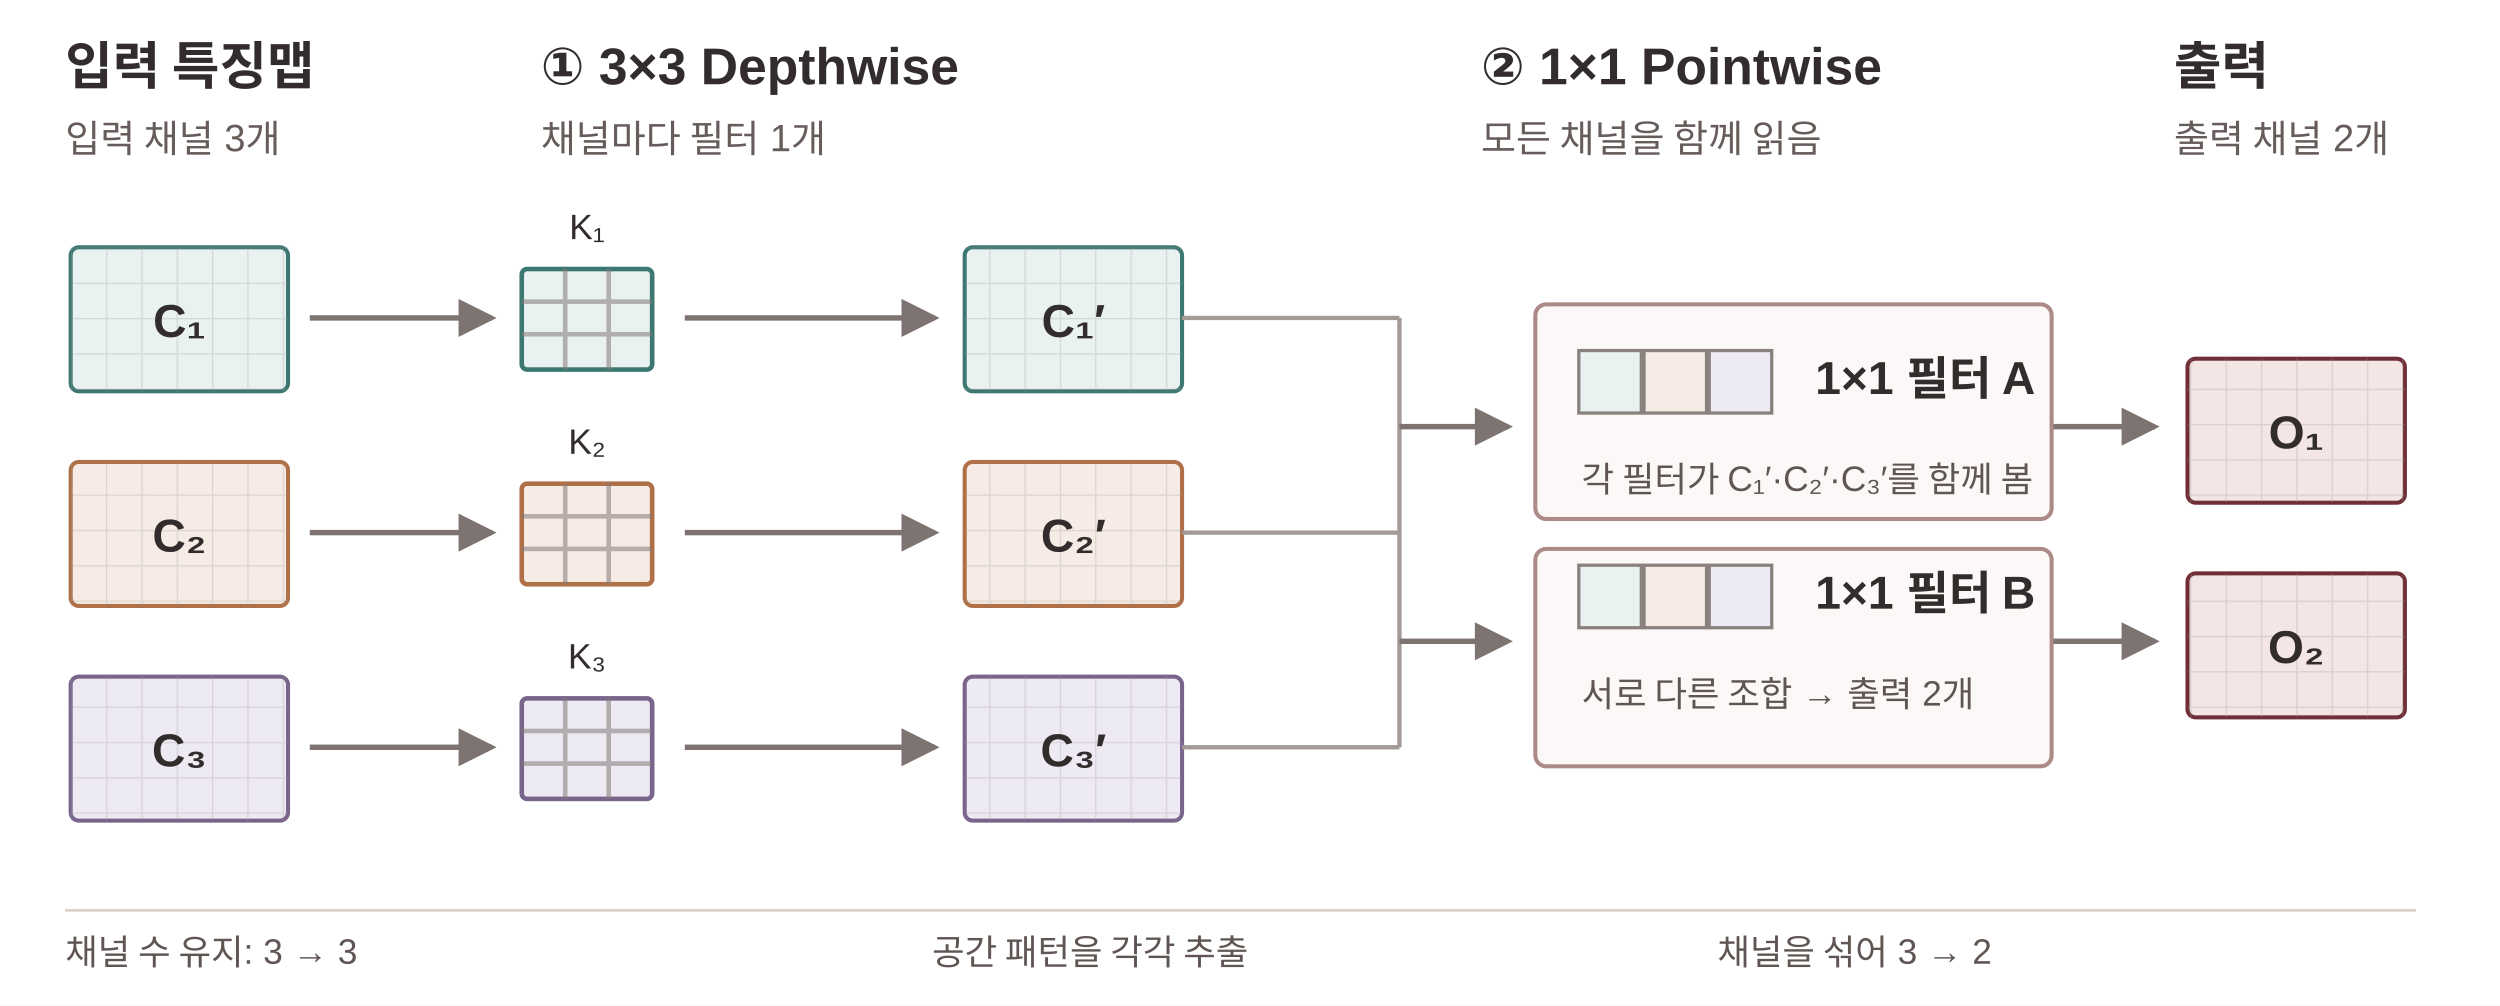
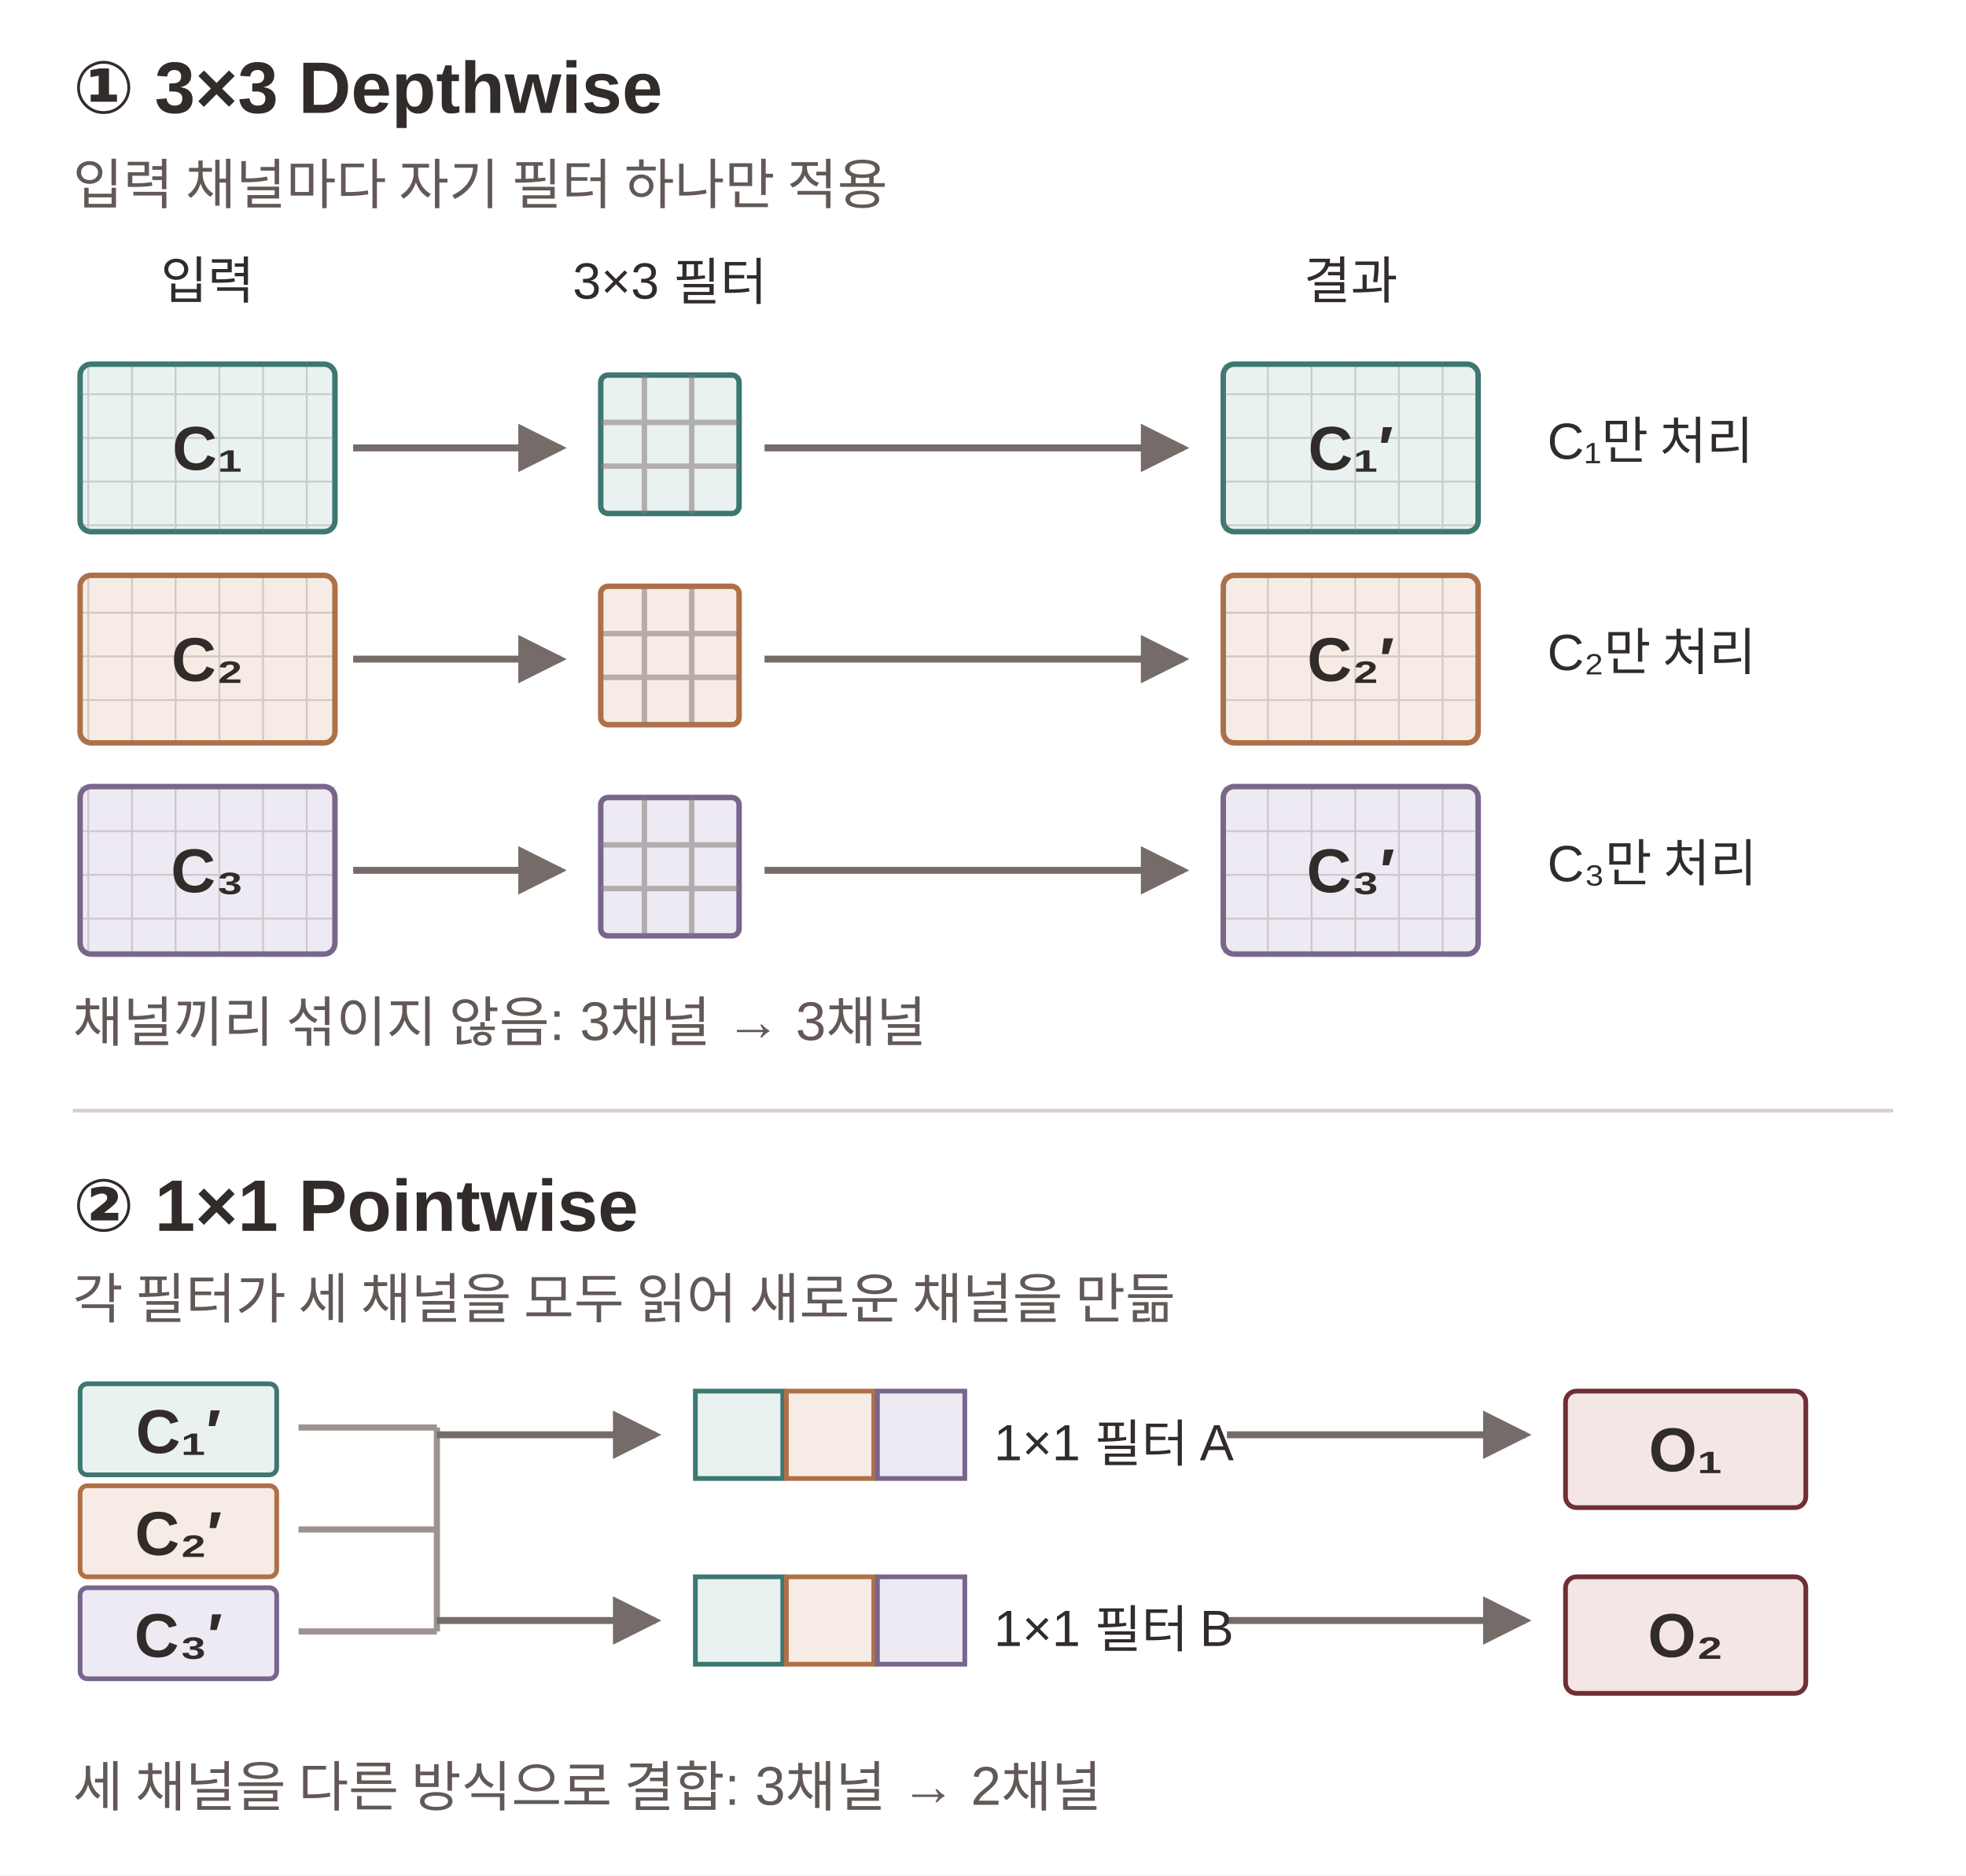
- <svg xmlns="http://www.w3.org/2000/svg" viewBox="0 0 920 370" role="img" aria-labelledby="title description">
+ <svg xmlns="http://www.w3.org/2000/svg" viewBox="0 0 540 515" role="img" aria-labelledby="title description">
  <defs>
-     <pattern id="map-grid" width="13" height="13" patternUnits="userSpaceOnUse">
-       <path d="M 13 0 L 0 0 0 13" fill="none" stroke="#9f9a98" stroke-opacity=".28" stroke-width="1" />
+     <pattern id="grid" width="12" height="12" patternUnits="userSpaceOnUse">
+       <path d="M12 0H0V12" fill="none" stroke="#7e7573" stroke-opacity=".3" />
    </pattern>
    <marker id="arrow" viewBox="0 0 8 8" refX="7" refY="4" markerWidth="7" markerHeight="7" orient="auto">
-       <path d="M0 0 8 4 0 8Z" fill="#7d7371" />
+       <path d="M0 0 8 4 0 8Z" fill="#756c69" />
    </marker>
    <style>
-       text{font-family:Arial,'Malgun Gothic',sans-serif;fill:#322d2c}
-       .head{font-size:19px;font-weight:700}
-       .sub{font-size:14px;fill:#665c5a}
-       .label{font-size:17px;font-weight:700}
-       .small{font-size:13px;fill:#5f5553}
-       .wire{fill:none;stroke:#7d7371;stroke-width:2;marker-end:url(#arrow)}
-       .soft-wire{fill:none;stroke:#a49a98;stroke-width:1.6}
+       text{font-family:Arial,'Malgun Gothic',sans-serif;fill:#312b2a}.head{font-size:20px;font-weight:700}.sub{font-size:15px;fill:#625957}.label{font-size:17px;font-weight:700}.small{font-size:14px;fill:#625957}.line{fill:none;stroke:#756c69;stroke-width:1.9;marker-end:url(#arrow)}.bus{fill:none;stroke:#9d9290;stroke-width:1.7}
    </style>
  </defs>
-   <rect width="920" height="370" fill="#fff" />
-   <text class="head" x="24" y="31">입력 특징맵</text>
-   <text class="head" x="199" y="31">① 3×3 Depthwise</text>
-   <text class="head" x="545" y="31">② 1×1 Pointwise</text>
-   <text class="head" x="800" y="31">출력</text>
-   <text class="sub" x="24" y="56">입력 채널 3개</text>
-   <text class="sub" x="199" y="56">채널마다 필터 1개</text>
-   <text class="sub" x="545" y="56">모든 채널을 함께 읽음</text>
-   <text class="sub" x="800" y="56">출력 채널 2개</text>
+   <rect width="540" height="515" fill="#fff" />
+   <text class="head" x="20" y="31">① 3×3 Depthwise</text>
+   <text class="sub" x="20" y="56">입력 채널마다 자기 필터 하나만 적용</text>
+   <g class="small" text-anchor="middle">
+     <text x="57" y="82">입력</text>
+     <text x="184" y="82">3×3 필터</text>
+     <text x="371" y="82">결과</text>
+   </g>
  <g stroke-width="1.5">
-     <rect x="26" y="91" width="80" height="53" rx="3" fill="#e9f2f1" stroke="#3d7771" />
-     <rect x="26" y="91" width="80" height="53" fill="url(#map-grid)" />
-     <rect x="26" y="170" width="80" height="53" rx="3" fill="#f6ece5" stroke="#af7048" />
-     <rect x="26" y="170" width="80" height="53" fill="url(#map-grid)" />
-     <rect x="26" y="249" width="80" height="53" rx="3" fill="#eeeaf3" stroke="#79658c" />
-     <rect x="26" y="249" width="80" height="53" fill="url(#map-grid)" />
-     <rect x="355" y="91" width="80" height="53" rx="3" fill="#e9f2f1" stroke="#3d7771" />
-     <rect x="355" y="91" width="80" height="53" fill="url(#map-grid)" />
-     <rect x="355" y="170" width="80" height="53" rx="3" fill="#f6ece5" stroke="#af7048" />
-     <rect x="355" y="170" width="80" height="53" fill="url(#map-grid)" />
-     <rect x="355" y="249" width="80" height="53" rx="3" fill="#eeeaf3" stroke="#79658c" />
-     <rect x="355" y="249" width="80" height="53" fill="url(#map-grid)" />
-     <rect x="805" y="132" width="80" height="53" rx="3" fill="#f3e6e4" stroke="#702e36" />
-     <rect x="805" y="132" width="80" height="53" fill="url(#map-grid)" />
-     <rect x="805" y="211" width="80" height="53" rx="3" fill="#f3e6e4" stroke="#702e36" />
-     <rect x="805" y="211" width="80" height="53" fill="url(#map-grid)" />
+     <rect x="22" y="100" width="70" height="46" rx="3" fill="#e9f2f1" stroke="#3d7771" />
+     <rect x="22" y="100" width="70" height="46" fill="url(#grid)" />
+     <rect x="22" y="158" width="70" height="46" rx="3" fill="#f6ece5" stroke="#af7048" />
+     <rect x="22" y="158" width="70" height="46" fill="url(#grid)" />
+     <rect x="22" y="216" width="70" height="46" rx="3" fill="#eeeaf3" stroke="#79658c" />
+     <rect x="22" y="216" width="70" height="46" fill="url(#grid)" />
+     <rect x="336" y="100" width="70" height="46" rx="3" fill="#e9f2f1" stroke="#3d7771" />
+     <rect x="336" y="100" width="70" height="46" fill="url(#grid)" />
+     <rect x="336" y="158" width="70" height="46" rx="3" fill="#f6ece5" stroke="#af7048" />
+     <rect x="336" y="158" width="70" height="46" fill="url(#grid)" />
+     <rect x="336" y="216" width="70" height="46" rx="3" fill="#eeeaf3" stroke="#79658c" />
+     <rect x="336" y="216" width="70" height="46" fill="url(#grid)" />
+     <rect x="165" y="103" width="38" height="38" rx="2" fill="#e9f2f1" stroke="#3d7771" />
+     <rect x="165" y="161" width="38" height="38" rx="2" fill="#f6ece5" stroke="#af7048" />
+     <rect x="165" y="219" width="38" height="38" rx="2" fill="#eeeaf3" stroke="#79658c" />
+     <path d="M177 103v38m13-38v38m-25-25h38m-38 12h38M177 161v38m13-38v38m-25-25h38m-38 12h38M177 219v38m13-38v38m-25-25h38m-38 12h38" stroke="#847876" stroke-opacity=".55" />
  </g>
  <g class="label" text-anchor="middle">
-     <text x="66" y="124">C₁</text>
-     <text x="66" y="203">C₂</text>
-     <text x="66" y="282">C₃</text>
-     <text x="395" y="124">C₁′</text>
-     <text x="395" y="203">C₂′</text>
-     <text x="395" y="282">C₃′</text>
-     <text x="845" y="165">O₁</text>
-     <text x="845" y="244">O₂</text>
+     <text x="57" y="129">C₁</text>
+     <text x="57" y="187">C₂</text>
+     <text x="57" y="245">C₃</text>
+     <text x="371" y="129">C₁′</text>
+     <text x="371" y="187">C₂′</text>
+     <text x="371" y="245">C₃′</text>
  </g>
-   <g class="wire">
-     <path d="M114 117H181" />
-     <path d="M114 196H181" />
-     <path d="M114 275H181" />
-     <path d="M252 117H344" />
-     <path d="M252 196H344" />
-     <path d="M252 275H344" />
-     <path d="M755 157H793" />
-     <path d="M755 236H793" />
+   <g class="line">
+     <path d="M97 123h57" />
+     <path d="M97 181h57" />
+     <path d="M97 239h57" />
+     <path d="M210 123h115" />
+     <path d="M210 181h115" />
+     <path d="M210 239h115" />
  </g>
-   <g stroke-width="1.7">
-     <rect x="192" y="99" width="48" height="37" rx="2" fill="#e9f2f1" stroke="#3d7771" />
-     <rect x="192" y="178" width="48" height="37" rx="2" fill="#f6ece5" stroke="#af7048" />
-     <rect x="192" y="257" width="48" height="37" rx="2" fill="#eeeaf3" stroke="#79658c" />
-     <path d="M208 99v37m16-37v37m-32-25h48m-48 12h48M208 178v37m16-37v37m-32-25h48m-48 12h48M208 257v37m16-37v37m-32-25h48m-48 12h48" stroke="#847876" stroke-opacity=".55" />
+   <g class="small">
+     <text x="425" y="126">C₁만 처리</text>
+     <text x="425" y="184">C₂만 처리</text>
+     <text x="425" y="242">C₃만 처리</text>
  </g>
-   <g class="small" text-anchor="middle">
-     <text x="216" y="88">K₁</text>
-     <text x="216" y="167">K₂</text>
-     <text x="216" y="246">K₃</text>
+   <text class="sub" x="20" y="286">채널끼리 섞이지 않음: 3채널 → 3채널</text>
+   <path d="M20 305H520" stroke="#d9cfcb" />
+   <text class="head" x="20" y="338">② 1×1 Pointwise</text>
+   <text class="sub" x="20" y="362">각 필터가 세 채널을 모두 읽어 새로운 채널을 만듦</text>
+   <g stroke-width="1.3">
+     <rect x="22" y="380" width="54" height="25" rx="2" fill="#e9f2f1" stroke="#3d7771" />
+     <rect x="22" y="408" width="54" height="25" rx="2" fill="#f6ece5" stroke="#af7048" />
+     <rect x="22" y="436" width="54" height="25" rx="2" fill="#eeeaf3" stroke="#79658c" />
+     <rect x="191" y="382" width="24" height="24" fill="#e9f2f1" stroke="#3d7771" />
+     <rect x="216" y="382" width="24" height="24" fill="#f6ece5" stroke="#af7048" />
+     <rect x="241" y="382" width="24" height="24" fill="#eeeaf3" stroke="#79658c" />
+     <rect x="191" y="433" width="24" height="24" fill="#e9f2f1" stroke="#3d7771" />
+     <rect x="216" y="433" width="24" height="24" fill="#f6ece5" stroke="#af7048" />
+     <rect x="241" y="433" width="24" height="24" fill="#eeeaf3" stroke="#79658c" />
+     <rect x="430" y="382" width="66" height="32" rx="3" fill="#f3e6e4" stroke="#702e36" />
+     <rect x="430" y="433" width="66" height="32" rx="3" fill="#f3e6e4" stroke="#702e36" />
  </g>
-   <g class="soft-wire">
-     <path d="M435 117H515M435 196H515M435 275H515M515 117V275" />
+   <g class="label" text-anchor="middle">
+     <text x="49" y="399">C₁′</text>
+     <text x="49" y="427">C₂′</text>
+     <text x="49" y="455">C₃′</text>
+     <text x="463" y="404">O₁</text>
+     <text x="463" y="455">O₂</text>
  </g>
-   <g class="wire">
-     <path d="M515 157H555" />
-     <path d="M515 236H555" />
+   <g class="bus">
+     <path d="M82 392h38m-38 28h38m-38 28h38M120 392v56" />
  </g>
-   <g>
-     <rect x="565" y="112" width="190" height="79" rx="4" fill="#fbf8f7" stroke="#ac8b86" stroke-width="1.5" />
-     <rect x="565" y="202" width="190" height="80" rx="4" fill="#fbf8f7" stroke="#ac8b86" stroke-width="1.5" />
-     <g stroke="#8a817e" stroke-width="1.2">
-       <rect x="581" y="129" width="23" height="23" fill="#e9f2f1" />
-       <rect x="605" y="129" width="23" height="23" fill="#f6ece5" />
-       <rect x="629" y="129" width="23" height="23" fill="#eeeaf3" />
-       <rect x="581" y="208" width="23" height="23" fill="#e9f2f1" />
-       <rect x="605" y="208" width="23" height="23" fill="#f6ece5" />
-       <rect x="629" y="208" width="23" height="23" fill="#eeeaf3" />
-     </g>
-     <text class="label" x="668" y="145">1×1 필터 A</text>
-     <text class="label" x="668" y="224">1×1 필터 B</text>
-     <text class="small" x="582" y="181">각 필터가 C₁′·C₂′·C₃′를 함께 봄</text>
-     <text class="small" x="582" y="260">서로 다른 조합 → 출력 2개</text>
+   <g class="line">
+     <path d="M120 394h60" />
+     <path d="M120 445h60" />
+     <path d="M337 394h82" />
+     <path d="M337 445h82" />
  </g>
-   <path d="M24 335H889" stroke="#d9cfcb" />
-   <text class="small" x="24" y="355">채널 수 유지: 3 → 3</text>
-   <text class="small" x="343" y="355">공간 패턴을 각각 추출</text>
-   <text class="small" x="632" y="355">채널을 섞어 3 → 2</text>
+   <g class="small">
+     <text x="273" y="401">1×1 필터 A</text>
+     <text x="273" y="452">1×1 필터 B</text>
+   </g>
+   <text class="sub" x="20" y="496">세 채널을 다른 방식으로 결합: 3채널 → 2채널</text>
</svg>
